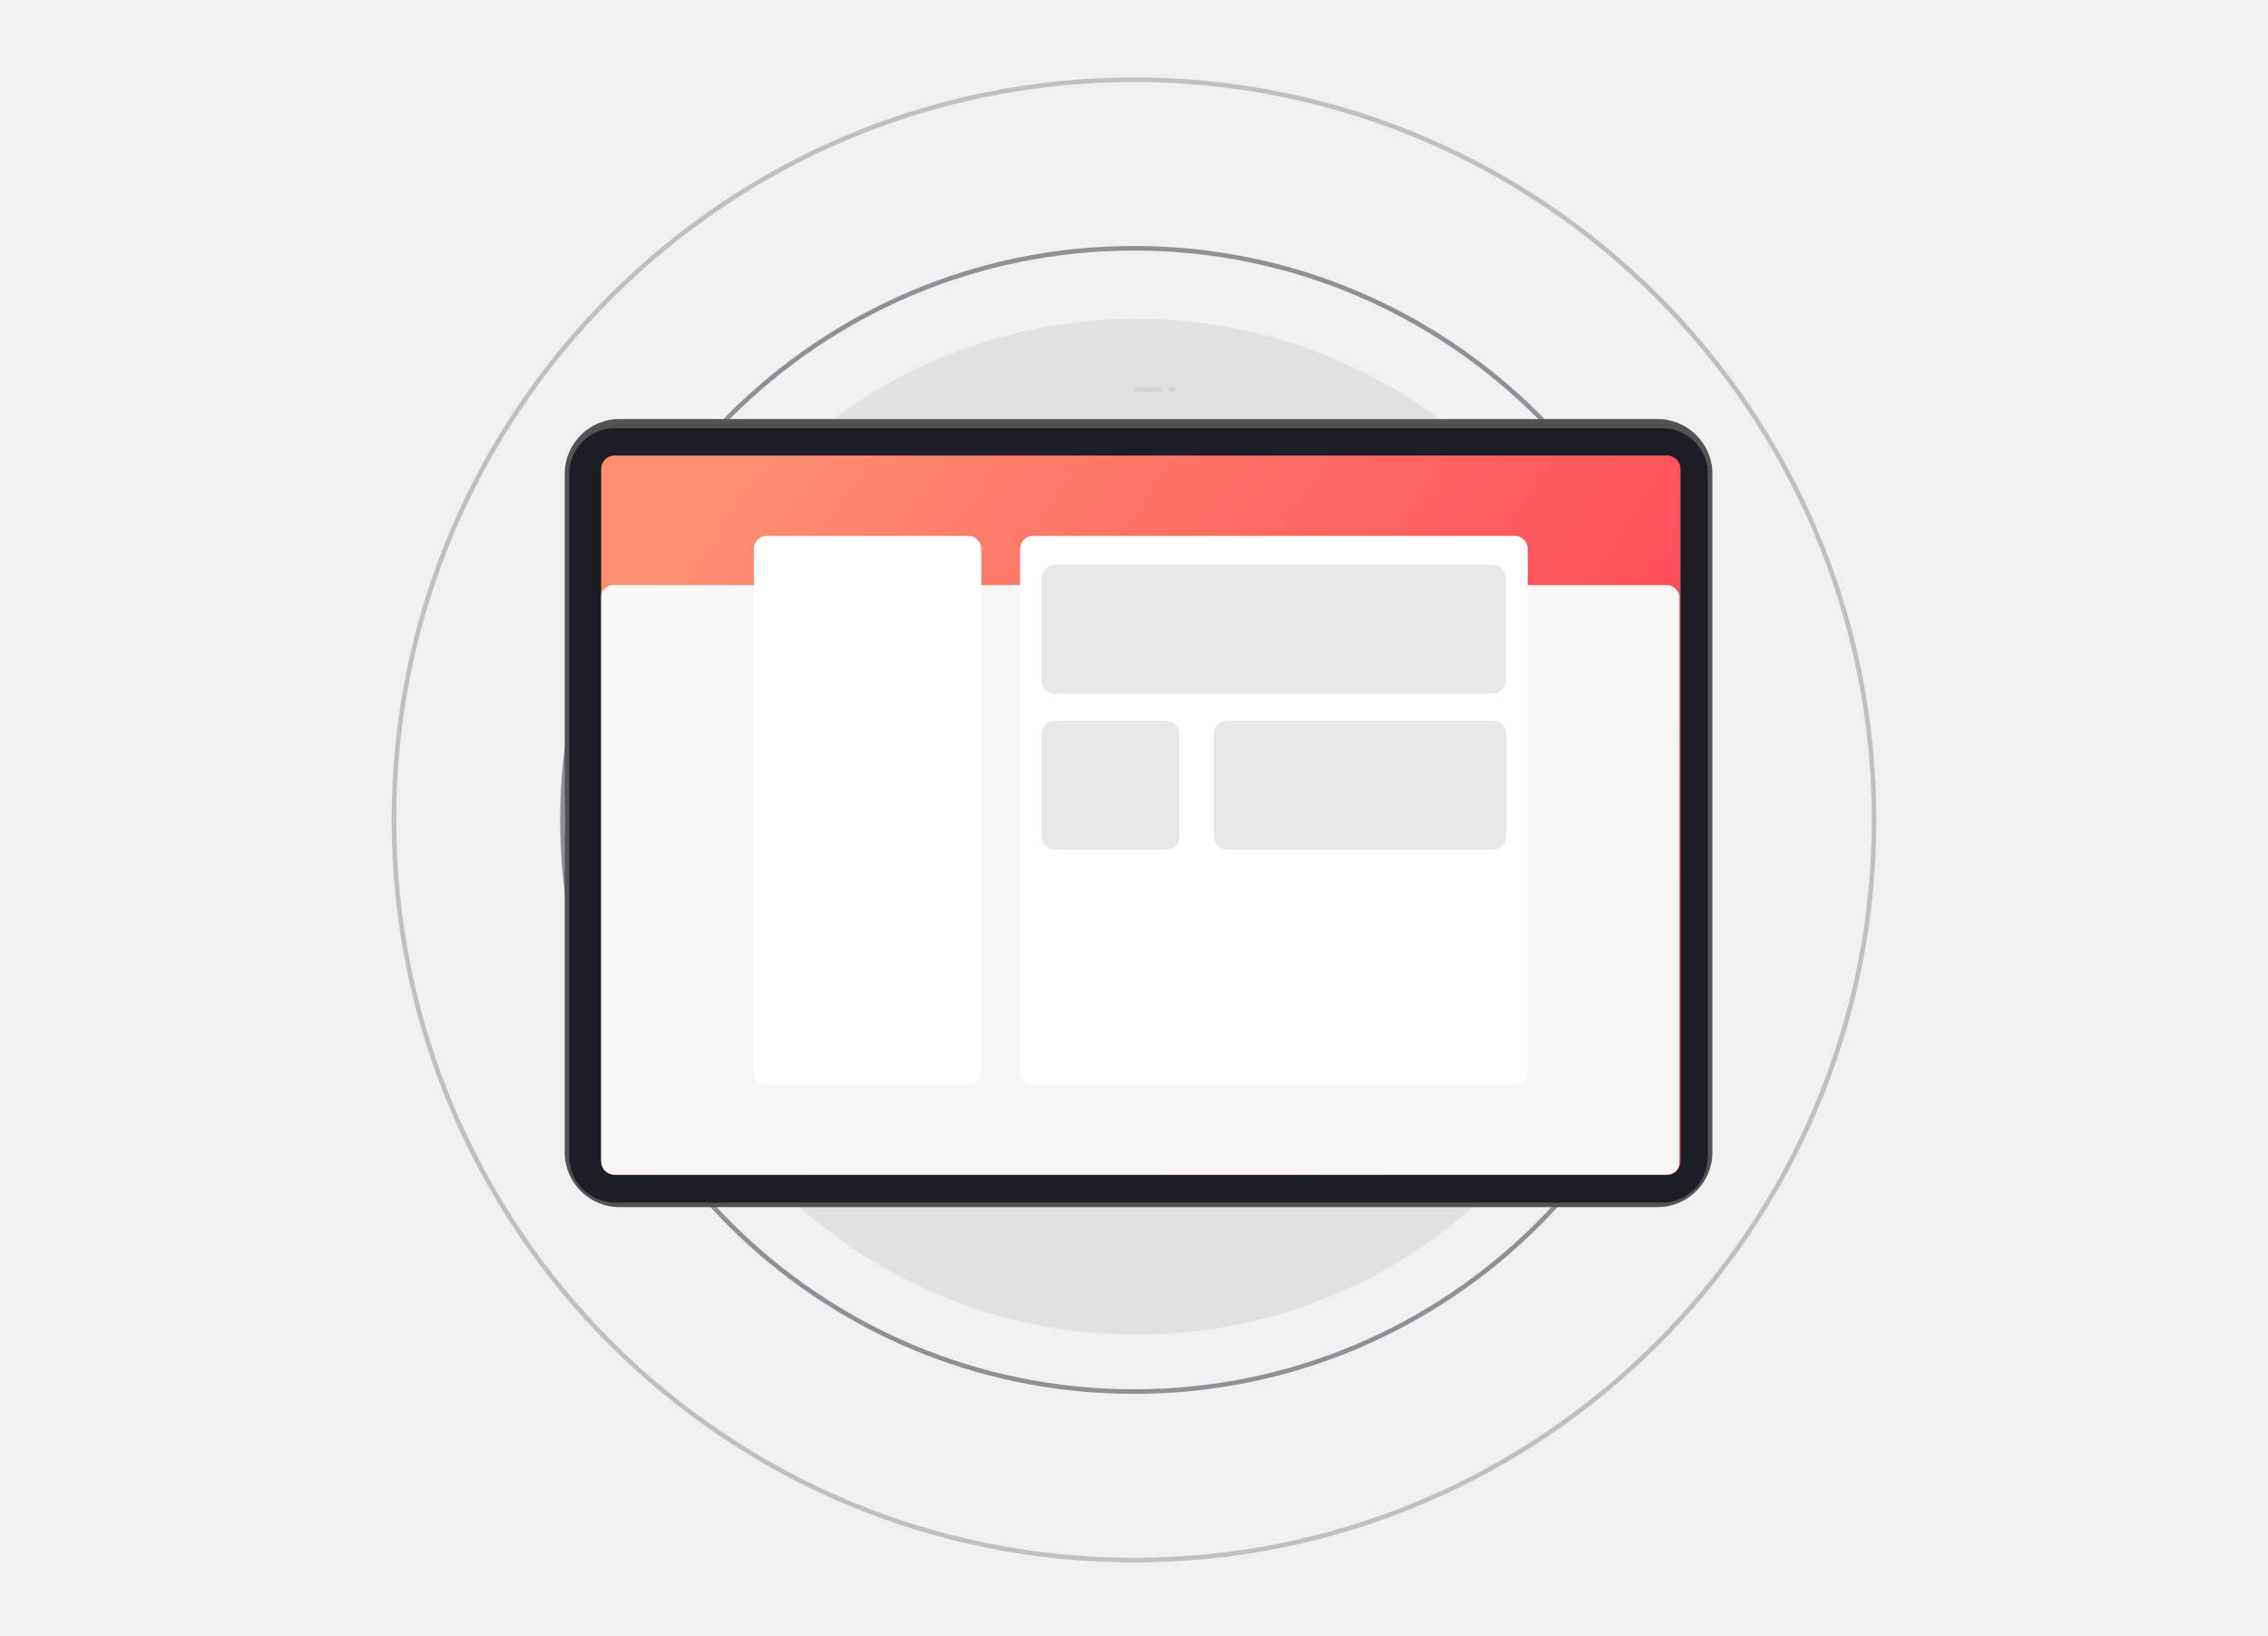
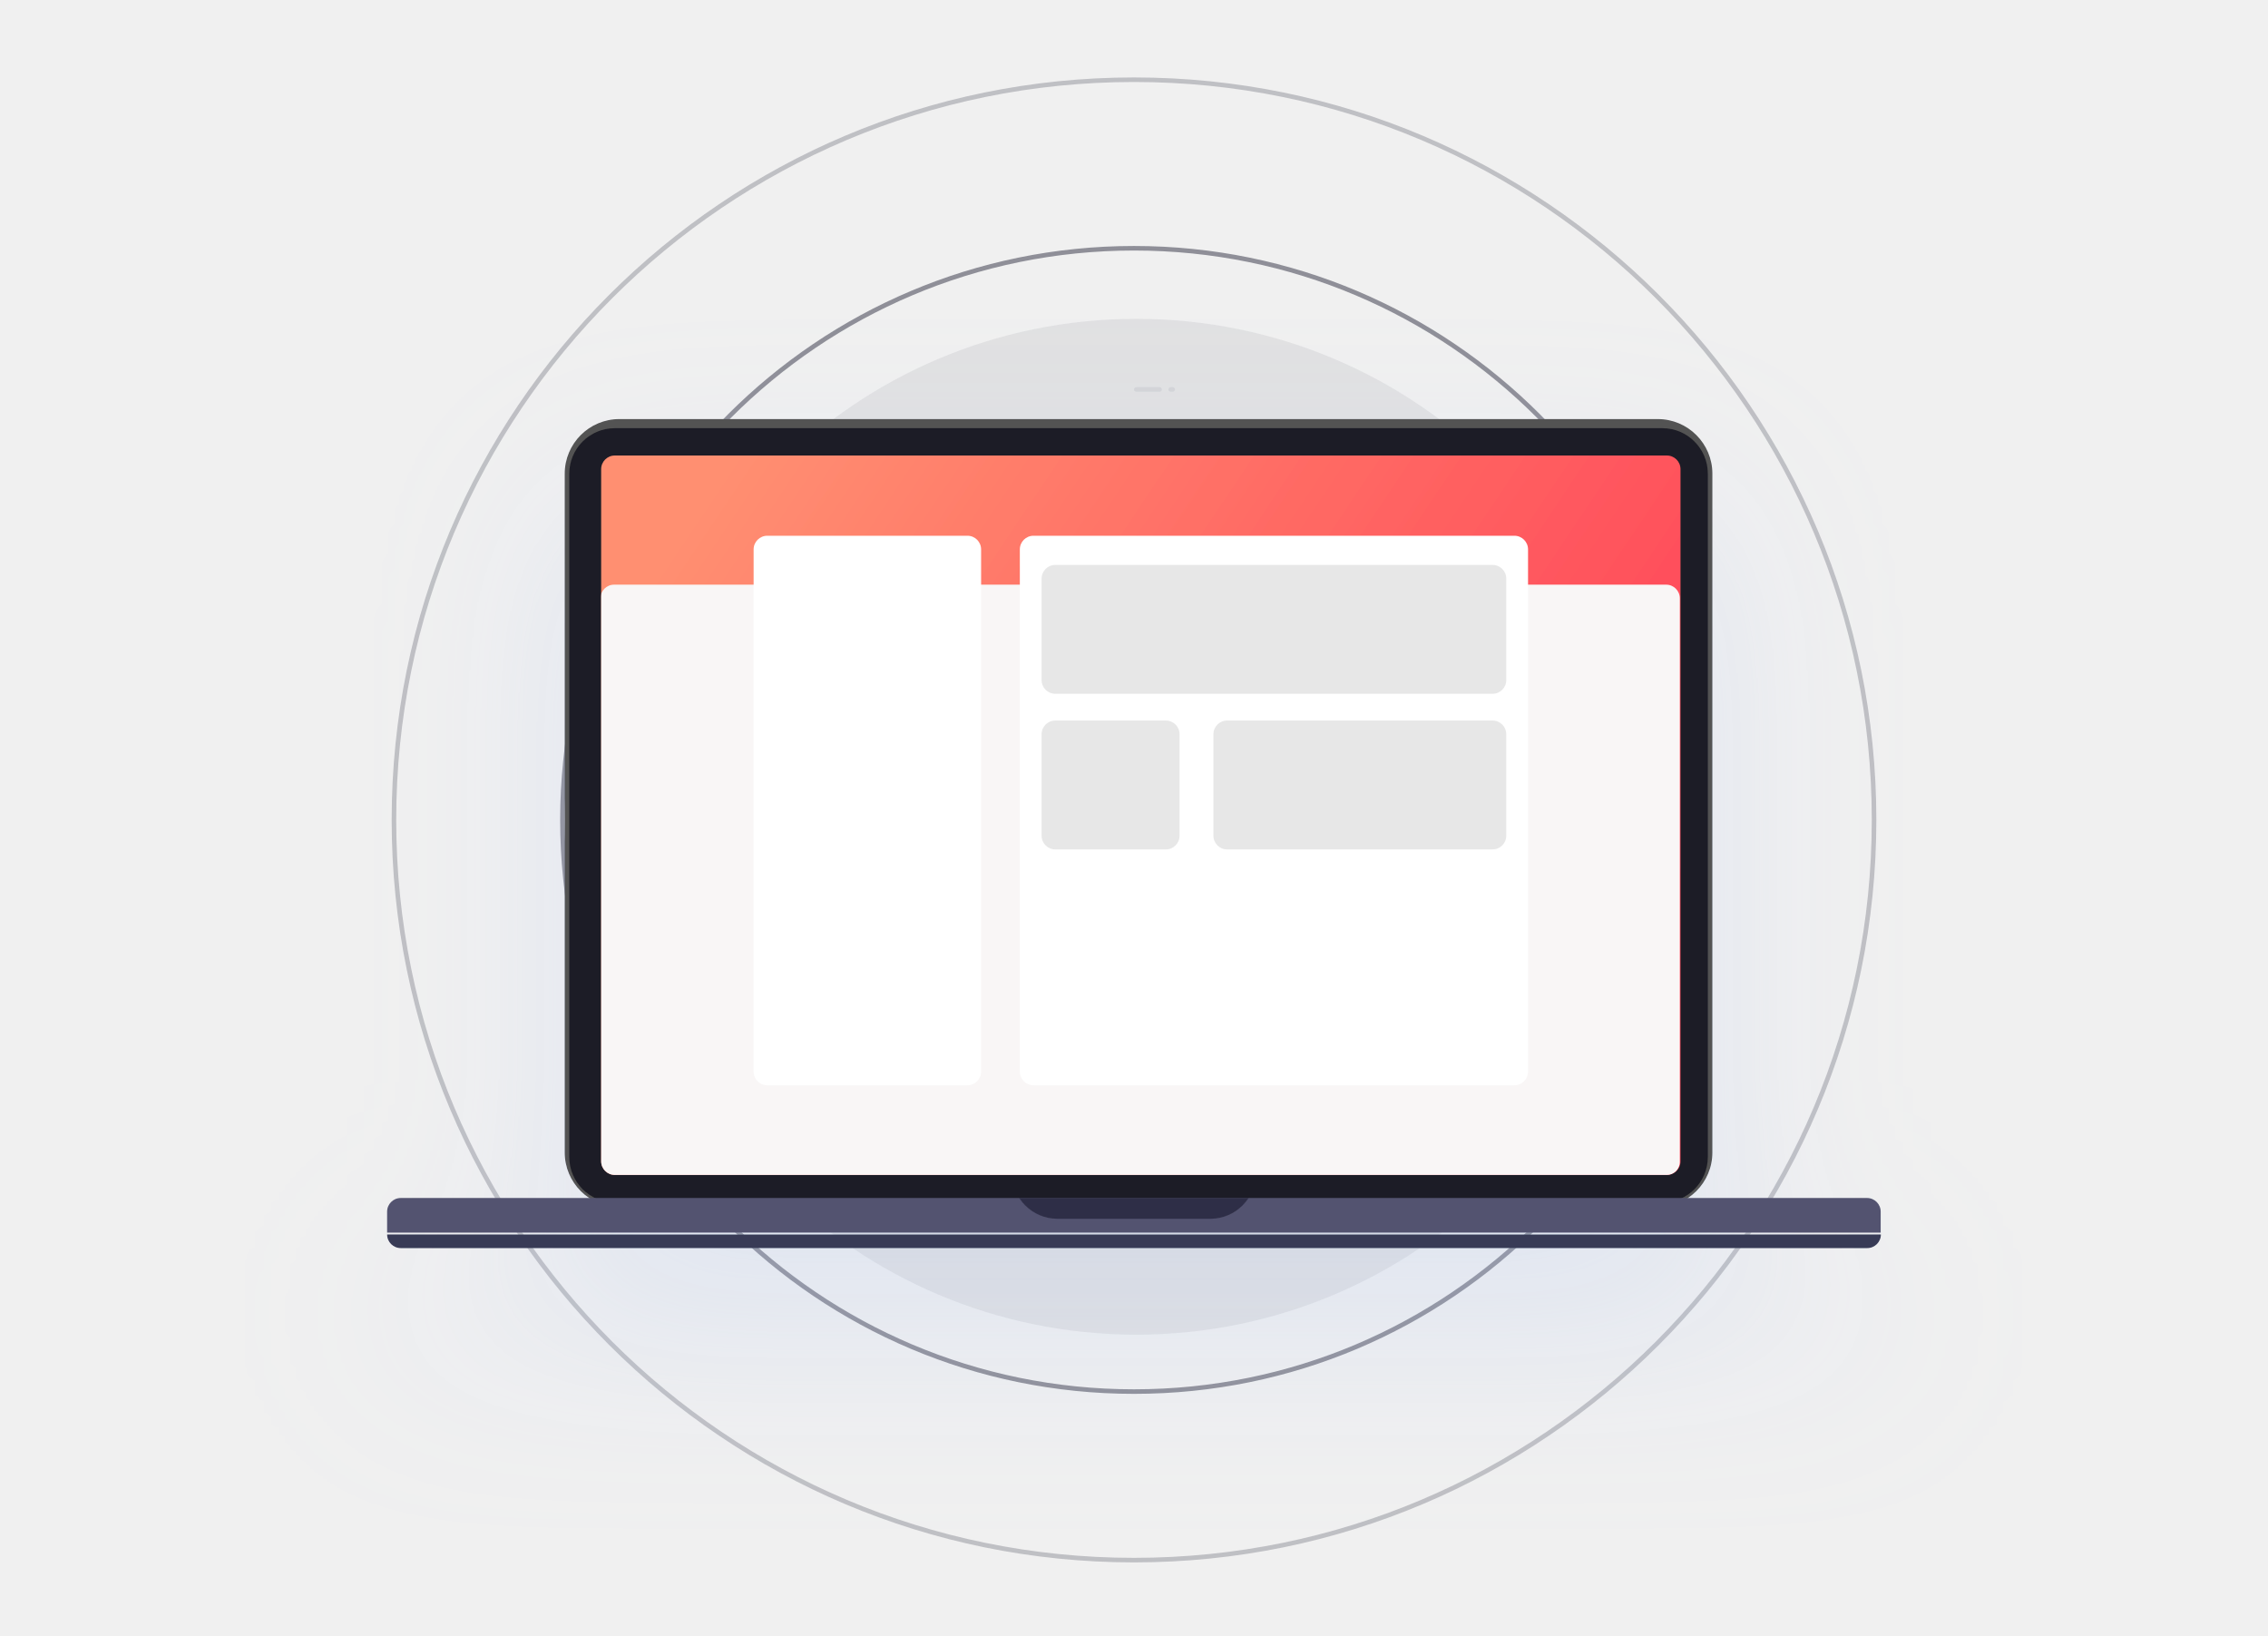
- <svg xmlns="http://www.w3.org/2000/svg" version="1.1" id="Calque_1" x="0px" y="0px" viewBox="0 0 498 359" style="enable-background:new 0 0 498 359;" xml:space="preserve">
-   <style type="text/css">
- 	.st0{opacity:8.000000e-02;fill-rule:evenodd;clip-rule:evenodd;fill:#2D2E40;enable-background:new    ;}
- 	.st1{opacity:0.5;fill:none;stroke:#2D2E40;enable-background:new    ;}
- 	.st2{opacity:0.25;fill:none;stroke:#2D2E40;enable-background:new    ;}
- 	.st3{fill:#535353;}
- 	.st4{fill:#1D1D25;}
- 	.st5{fill:url(#b_00000135686582334727354190000017363048566947581838_);}
- 	.st6{filter:url(#Adobe_OpacityMaskFilter);}
- 	.st7{fill-rule:evenodd;clip-rule:evenodd;fill:#FFFFFF;}
- 	.st8{mask:url(#d_00000170272314122707547500000005666997708083190677_);fill:#F9F6F6;}
- 	.st9{filter:url(#Adobe_OpacityMaskFilter_00000078761371371471357100000013720086607196792255_);}
- 	.st10{mask:url(#d_00000142869039791181054510000014379198392263925920_);}
- 	.st11{fill:#FFFFFF;}
- 	.st12{fill:#E7E7E7;}
- 	.st13{opacity:9.800000e-02;}
- 	.st14{fill:#4A5166;}
- 	.st15{filter:url(#Adobe_OpacityMaskFilter_00000173843666720585684920000005155985795735206043_);}
- 	.st16{mask:url(#f_00000110430759924205166460000014514761958523949751_);fill:#2F2F47;}
- 	.st17{fill:#2F2F47;}
- </style>
-   <g>
+ <svg xmlns="http://www.w3.org/2000/svg" xmlns:xlink="http://www.w3.org/1999/xlink" width="498" height="359">
+   <defs>
+     <linearGradient x1="0%" y1="27.795%" x2="100%" y2="72.205%" id="c">
+       <stop stop-color="#FF8F71" offset="0%" />
+       <stop stop-color="#FF3E55" offset="100%" />
+     </linearGradient>
+     <filter x="-35.1%" y="-60.8%" width="170.1%" height="221.7%" filterUnits="objectBoundingBox" id="a">
+       <feOffset dy="20" in="SourceAlpha" result="shadowOffsetOuter1" />
+       <feGaussianBlur stdDeviation="20" in="shadowOffsetOuter1" result="shadowBlurOuter1" />
+       <feColorMatrix values="0 0 0 0 0.422 0 0 0 0 0.554 0 0 0 0 0.894 0 0 0 0.243 0" in="shadowBlurOuter1" result="shadowMatrixOuter1" />
+       <feMerge>
+         <feMergeNode in="shadowMatrixOuter1" />
+         <feMergeNode in="SourceGraphic" />
+       </feMerge>
+     </filter>
+     <rect id="b" x="0" y="0" width="237" height="157.94" rx="3" />
+     <path d="M3 0h321.953a3 3 0 013 3v4.602H0V3a3 3 0 013-3z" id="e" />
+   </defs>
+   <g fill="none" fill-rule="evenodd">
    <g transform="translate(86 17)">
-       <path class="st0" d="M163.5,276L163.5,276c61.6,0,111.5-49.9,111.5-111.5l0,0C275,102.9,225.1,53,163.5,53l0,0    C101.9,53,52,102.9,52,164.5l0,0C52,226.1,101.9,276,163.5,276z" />
-       <path class="st1" d="M163,288.5L163,288.5c69.3,0,125.5-56.2,125.5-125.5l0,0c0-69.3-56.2-125.5-125.5-125.5l0,0    C93.7,37.5,37.5,93.7,37.5,163l0,0C37.5,232.3,93.7,288.5,163,288.5z" />
-       <path class="st2" d="M163,325.5L163,325.5c89.7,0,162.5-72.8,162.5-162.5l0,0C325.5,73.3,252.7,0.5,163,0.5l0,0    C73.3,0.5,0.5,73.3,0.5,163l0,0C0.5,252.7,73.3,325.5,163,325.5z" />
+       <rect fill="#2D2E40" opacity=".08" transform="matrix(1 0 0 -1 0 329)" x="52" y="53" width="223" height="223" rx="111.5" />
+       <rect stroke="#2D2E40" opacity=".5" transform="matrix(1 0 0 -1 0 326)" x="37.5" y="37.5" width="251" height="251" rx="125.5" />
+       <rect stroke="#2D2E40" opacity=".25" transform="matrix(1 0 0 -1 0 326)" x=".5" y=".5" width="325" height="325" rx="162.5" />
    </g>
-     <g transform="translate(85 85)">
-       <path class="st3" d="M51,7h228c6.6,0,12,5.4,12,12v149c0,6.6-5.4,12-12,12H51c-6.6,0-12-5.4-12-12V19C39,12.4,44.4,7,51,7z" />
-       <path class="st4" d="M50,9h230c5.5,0,10,4.5,10,10v150c0,5.5-4.5,10-10,10H50c-5.5,0-10-4.5-10-10V19C40,13.5,44.5,9,50,9z" />
+     <g filter="url(#a)" transform="translate(85 85)">
+       <rect fill="#535353" fill-rule="nonzero" x="39" y="7" width="252" height="173" rx="12" />
+       <rect fill="#1D1D25" fill-rule="nonzero" x="40" y="9" width="250" height="170" rx="10" />
      <g transform="translate(47 15)">
-         <g>
-           <linearGradient id="b_00000008871483522358206770000015012760522497174946_" gradientUnits="userSpaceOnUse" x1="-563.173" y1="462.43" x2="-562.173" y2="461.986" gradientTransform="matrix(237 0 0 -157.94 133472 73080.164)">
-             <stop offset="0" style="stop-color:#FF8F71" />
-             <stop offset="1" style="stop-color:#FF3E55" />
-           </linearGradient>
-           <path id="b_00000097463022333668953790000009099680121307565974_" style="fill:url(#b_00000008871483522358206770000015012760522497174946_);" d="      M3,0h231c1.7,0,3,1.3,3,3v151.9c0,1.7-1.3,3-3,3H3c-1.7,0-3-1.3-3-3V3C0,1.3,1.3,0,3,0z" />
-         </g>
-         <defs>
-           <filter id="Adobe_OpacityMaskFilter" filterUnits="userSpaceOnUse" x="-0.2" y="28.4" width="237" height="129.7">
-             <feColorMatrix type="matrix" values="1 0 0 0 0  0 1 0 0 0  0 0 1 0 0  0 0 0 1 0" />
-           </filter>
-         </defs>
-         <mask maskUnits="userSpaceOnUse" x="-0.2" y="28.4" width="237" height="129.7" id="d_00000170272314122707547500000005666997708083190677_">
-           <g class="st6">
-             <path id="b_00000137105538402931031100000018360649468101996717_" class="st7" d="M3,0h231c1.7,0,3,1.3,3,3v151.9       c0,1.7-1.3,3-3,3H3c-1.7,0-3-1.3-3-3V3C0,1.3,1.3,0,3,0z" />
-           </g>
+         <mask id="d" fill="#fff">
+           <use xlink:href="#b" />
        </mask>
-         <path class="st8" d="M2.8,28.4h231c1.7,0,3,1.3,3,3v123.7c0,1.7-1.3,3-3,3H2.8c-1.7,0-3-1.3-3-3V31.4     C-0.2,29.7,1.2,28.4,2.8,28.4z" />
-         <defs>
-           <filter id="Adobe_OpacityMaskFilter_00000166667706606430259770000004570234533389480854_" filterUnits="userSpaceOnUse" x="33.5" y="17.6" width="170" height="120.6">
-             <feColorMatrix type="matrix" values="1 0 0 0 0  0 1 0 0 0  0 0 1 0 0  0 0 0 1 0" />
-           </filter>
-         </defs>
-         <mask maskUnits="userSpaceOnUse" x="33.5" y="17.6" width="170" height="120.6" id="d_00000142869039791181054510000014379198392263925920_">
-           <g style="filter:url(#Adobe_OpacityMaskFilter_00000166667706606430259770000004570234533389480854_);">
-             <path id="b_00000121242892304849080140000009743334584588512174_" class="st7" d="M3,0h231c1.7,0,3,1.3,3,3v151.9       c0,1.7-1.3,3-3,3H3c-1.7,0-3-1.3-3-3V3C0,1.3,1.3,0,3,0z" />
-           </g>
-         </mask>
-         <g class="st10">
+         <use fill="url(#c)" fill-rule="nonzero" xlink:href="#b" />
+         <rect fill="#F9F6F6" fill-rule="nonzero" mask="url(#d)" x="-.152" y="28.352" width="237" height="129.709" rx="3" />
+         <g mask="url(#d)" fill-rule="nonzero">
          <g transform="translate(33.478 17.615)">
-             <path class="st11" d="M3,0h44c1.7,0,3,1.3,3,3v114.6c0,1.7-1.3,3-3,3H3c-1.7,0-3-1.3-3-3V3C0,1.3,1.3,0,3,0z" />
-             <path class="st11" d="M61.5,0H167c1.7,0,3,1.3,3,3v114.6c0,1.7-1.3,3-3,3H61.5c-1.7,0-3-1.3-3-3V3C58.5,1.3,59.8,0,61.5,0z" />
-             <path class="st12" d="M66.2,6.4h96c1.7,0,3,1.3,3,3v22.3c0,1.7-1.3,3-3,3h-96c-1.7,0-3-1.3-3-3V9.4C63.2,7.7,64.6,6.4,66.2,6.4       z" />
-             <path class="st12" d="M66.2,40.6h24.3c1.7,0,3,1.3,3,3v22.3c0,1.7-1.3,3-3,3H66.2c-1.7,0-3-1.3-3-3V43.6       C63.2,41.9,64.6,40.6,66.2,40.6z" />
-             <path class="st12" d="M104,40.6h58.3c1.7,0,3,1.3,3,3v22.3c0,1.7-1.3,3-3,3H104c-1.7,0-3-1.3-3-3V43.6       C101,41.9,102.3,40.6,104,40.6z" />
+             <rect fill="#FFF" width="49.951" height="120.635" rx="3" />
+             <rect fill="#FFF" x="58.453" width="111.592" height="120.635" rx="3" />
+             <rect fill="#E7E7E7" x="63.235" y="6.405" width="102.027" height="28.291" rx="3" />
+             <rect fill="#E7E7E7" x="63.235" y="40.568" width="30.289" height="28.291" rx="3" />
+             <rect fill="#E7E7E7" x="100.964" y="40.568" width="64.298" height="28.291" rx="3" />
          </g>
        </g>
      </g>
-       <g transform="translate(164)" class="st13">
-         <path class="st14" d="M0.5,0h5.1c0.3,0,0.5,0.2,0.5,0.5l0,0C6.1,0.8,5.9,1,5.6,1H0.5C0.2,1,0,0.8,0,0.5l0,0C0,0.2,0.2,0,0.5,0z" />
-         <path class="st14" d="M8.1,0h0.4C8.8,0,9,0.2,9,0.5l0,0C9,0.8,8.8,1,8.5,1H8.1C7.8,1,7.6,0.8,7.6,0.5l0,0C7.6,0.2,7.8,0,8.1,0z" />
+       <g transform="translate(164)" fill="#4A5166" fill-rule="nonzero" opacity=".098">
+         <rect width="6.12" height="1" rx=".5" />
+         <rect x="7.56" width="1.44" height="1" rx=".5" />
      </g>
      <g transform="translate(0 178)">
-         <g>
-           <path id="e_00000015344123798682080540000013929592763771030181_" class="st14" d="M0,0" />
-         </g>
-         <defs>
-           <filter id="Adobe_OpacityMaskFilter_00000145741553967937363940000014907853416232361092_" filterUnits="userSpaceOnUse" x="137.2" y="-18.6" width="53.6" height="23.2">
-             <feColorMatrix type="matrix" values="1 0 0 0 0  0 1 0 0 0  0 0 1 0 0  0 0 0 1 0" />
-           </filter>
-         </defs>
-         <mask maskUnits="userSpaceOnUse" x="137.2" y="-18.6" width="53.6" height="23.2" id="f_00000110430759924205166460000014514761958523949751_">
-           <g style="filter:url(#Adobe_OpacityMaskFilter_00000145741553967937363940000014907853416232361092_);">
-             <path id="e_00000173149521083086494950000005839777087150807712_" class="st14" d="M0,0" />
-           </g>
+         <mask id="f" fill="#fff">
+           <use xlink:href="#e" />
        </mask>
-         <path class="st16" d="M147.2-18.6h33.6c5.5,0,10,4.5,10,10v3.2c0,5.5-4.5,10-10,10h-33.6c-5.5,0-10-4.5-10-10v-3.2     C137.2-14.1,141.7-18.6,147.2-18.6z" />
+         <use fill="#52526F" fill-rule="nonzero" xlink:href="#e" />
+         <rect fill="#2F2F47" fill-rule="nonzero" mask="url(#f)" x="137.193" y="-18.626" width="53.567" height="23.187" rx="10" />
      </g>
-       <path class="st17" d="M0,0" />
+       <path d="M0 186h328a3 3 0 01-3 3H3a3 3 0 01-3-3z" fill="#393A56" fill-rule="nonzero" />
    </g>
  </g>
</svg>
